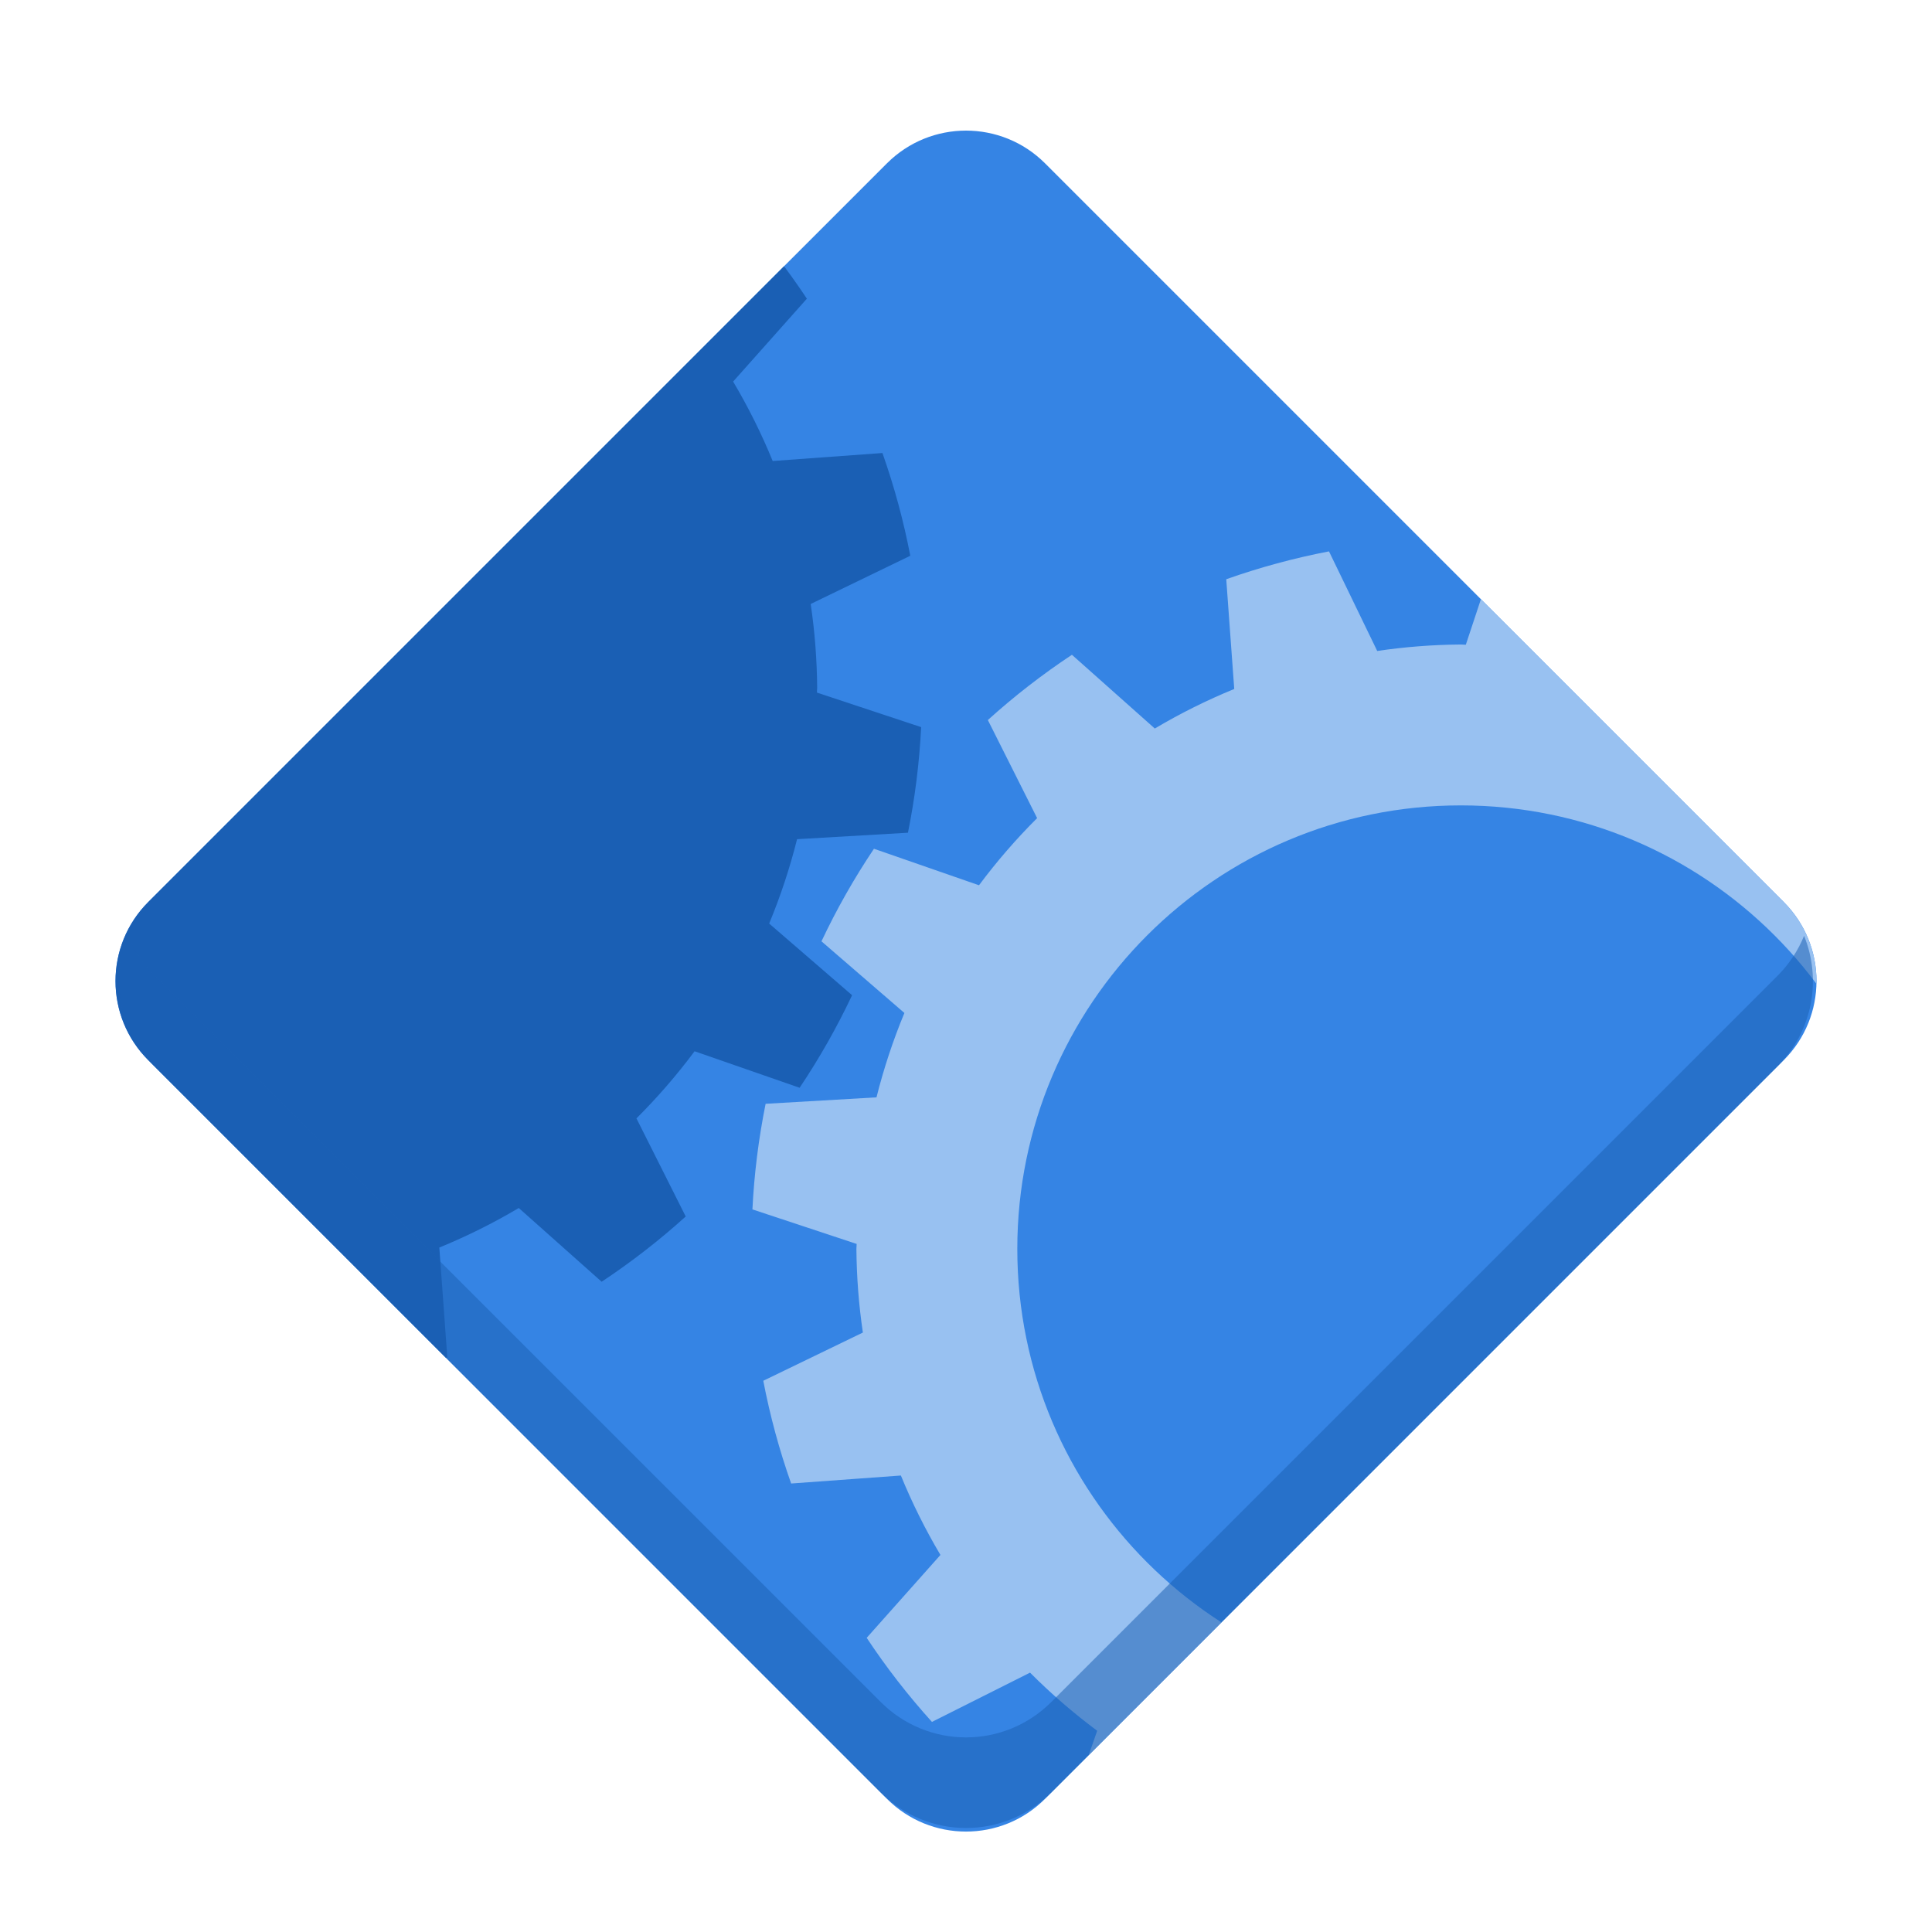
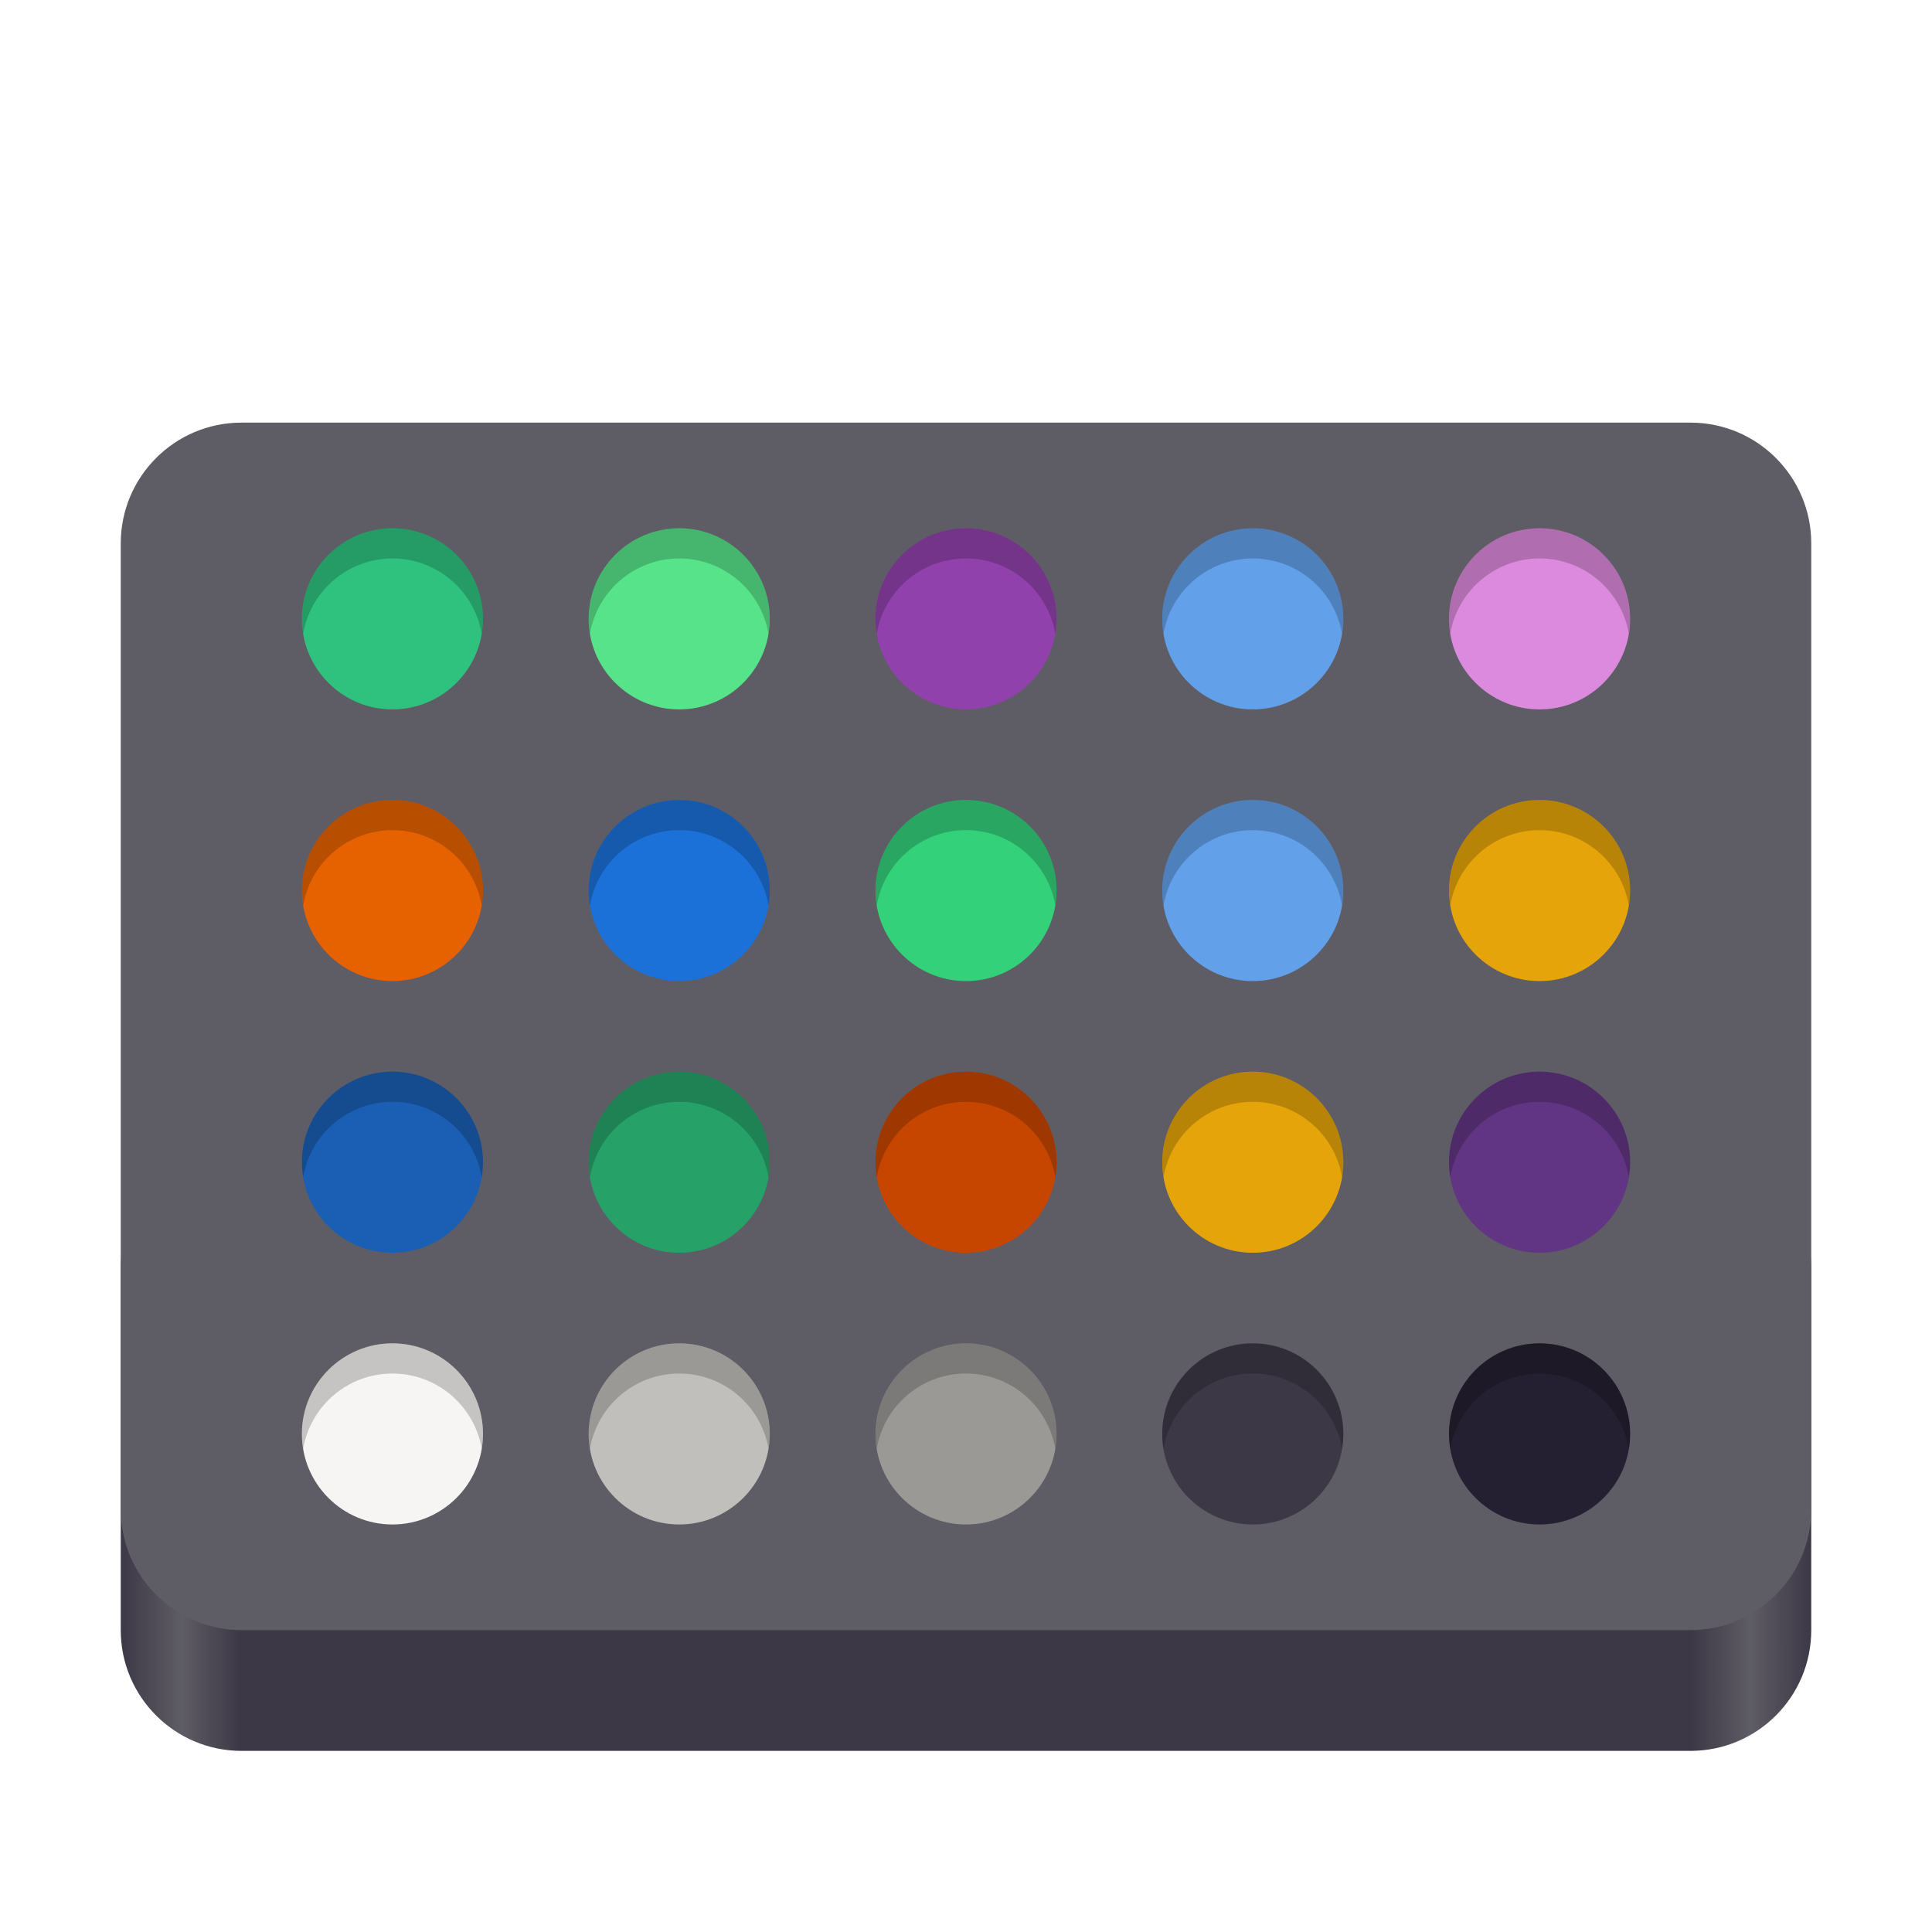
- <svg xmlns="http://www.w3.org/2000/svg" width="33.75mm" height="33.75mm" viewBox="0 0 33.75 33.75" version="1.1" id="svg974">
-   <defs id="defs968">
-     <clipPath clipPathUnits="userSpaceOnUse" id="clipPath18689">
-       <rect clip-path="none" transform="rotate(45)" ry="32" rx="32" y="123.999" x="486.037" height="362.943" width="362.943" id="rect18691" style="display:inline;opacity:1;vector-effect:none;fill:#4a86cf;fill-opacity:1;stroke:none;stroke-width:26.067;stroke-linecap:butt;stroke-linejoin:miter;stroke-miterlimit:4;stroke-dasharray:none;stroke-dashoffset:0;stroke-opacity:1;marker:none;marker-start:none;marker-mid:none;marker-end:none;paint-order:normal;enable-background:new" />
-     </clipPath>
-     <clipPath clipPathUnits="userSpaceOnUse" id="clipPath18689-3">
-       <rect clip-path="none" transform="rotate(45)" ry="32" rx="32" y="123.999" x="486.037" height="362.943" width="362.943" id="rect18691-6" style="display:inline;opacity:1;vector-effect:none;fill:#4a86cf;fill-opacity:1;stroke:none;stroke-width:26.067;stroke-linecap:butt;stroke-linejoin:miter;stroke-miterlimit:4;stroke-dasharray:none;stroke-dashoffset:0;stroke-opacity:1;marker:none;marker-start:none;marker-mid:none;marker-end:none;paint-order:normal;enable-background:new" />
-     </clipPath>
-   </defs>
-   <g id="layer1" transform="translate(-61.81982,-103.944)">
-     <g transform="matrix(0.2636723,0,0,0.2636723,61.81982,-529.397)" style="display:inline;stroke-width:0.25;enable-background:new" id="g1836">
-       <g transform="matrix(0.25,0,0,0.25,0,2295)" id="g18818" style="stroke-width:0.25">
-         <g style="stroke-width:0.27" transform="matrix(0.9260519,0,0,0.9260519,18.93073,50.87633)" id="g18590">
-           <g style="stroke-width:0.27" id="g18681" clip-path="url(#clipPath18689-3)">
-             <rect style="opacity:1;vector-effect:none;fill:#3584e4;fill-opacity:1;stroke:none;stroke-width:8.221;stroke-linecap:butt;stroke-linejoin:miter;stroke-miterlimit:4;stroke-dasharray:none;stroke-dashoffset:0;stroke-opacity:1;marker:none;marker-start:none;marker-mid:none;marker-end:none;paint-order:normal" id="rect18571" width="424" height="424" x="458.337" y="90.642" rx="10.092" ry="10.092" transform="matrix(0.6052817,0.6052817,-0.6052817,0.6052817,33.44063,99.07363)" clip-path="none" />
-             <circle style="opacity:1;vector-effect:none;fill:#f66151;fill-opacity:1;stroke:none;stroke-width:7.037;stroke-linecap:butt;stroke-linejoin:miter;stroke-miterlimit:4;stroke-dasharray:none;stroke-dashoffset:0;stroke-opacity:1;marker:none;marker-start:none;marker-mid:none;marker-end:none;paint-order:normal" id="path18706" cx="0" cy="0" r="0" transform="translate(0,-212)" />
-             <circle style="opacity:1;vector-effect:none;fill:#f66151;fill-opacity:1;stroke:none;stroke-width:7.037;stroke-linecap:butt;stroke-linejoin:miter;stroke-miterlimit:4;stroke-dasharray:none;stroke-dashoffset:0;stroke-opacity:1;marker:none;marker-start:none;marker-mid:none;marker-end:none;paint-order:normal" id="path18708" cx="0" cy="0" r="0" transform="translate(0,-212)" />
-             <path style="display:inline;opacity:1;vector-effect:none;fill:#98c1f1;fill-opacity:1;stroke:none;stroke-width:7.037;stroke-linecap:butt;stroke-linejoin:miter;stroke-miterlimit:4;stroke-dasharray:none;stroke-dashoffset:0;stroke-opacity:1;marker:none;marker-start:none;marker-mid:none;marker-end:none;paint-order:normal;enable-background:new" d="m 408.92,561.918 -9.886,29.829 a 172.971,172.971 0 0 0 -1.427,-0.071 172.971,172.971 0 0 0 -23.929,1.852 l -13.801,-28.501 a 203.293,203.293 0 0 0 -29.401,7.972 l 2.286,31.405 a 172.971,172.971 0 0 0 -22.732,11.319 l -23.718,-21.103 a 203.293,203.293 0 0 0 -24.059,18.674 l 14.099,28.073 a 172.971,172.971 0 0 0 -16.636,19.211 l -30.058,-10.448 a 203.293,203.293 0 0 0 -15.017,26.488 l 23.73,20.507 a 172.971,172.971 0 0 0 -7.985,24.143 l -31.73,1.849 a 203.293,203.293 0 0 0 -3.778,30.217 l 29.829,9.886 a 172.971,172.971 0 0 0 -0.071,1.427 172.971,172.971 0 0 0 1.852,23.929 l -28.501,13.801 a 203.293,203.293 0 0 0 7.972,29.401 l 31.405,-2.286 a 172.971,172.971 0 0 0 11.319,22.732 l -21.103,23.718 a 203.293,203.293 0 0 0 18.674,24.059 l 28.073,-14.099 a 172.971,172.971 0 0 0 19.211,16.636 l -10.448,30.058 a 203.293,203.293 0 0 0 26.488,15.017 l 20.507,-23.73 a 172.971,172.971 0 0 0 24.143,7.985 l 1.849,31.73 a 203.293,203.293 0 0 0 30.217,3.778 l 9.886,-29.829 a 172.971,172.971 0 0 0 1.427,0.071 172.971,172.971 0 0 0 23.929,-1.852 l 13.801,28.501 a 203.293,203.293 0 0 0 29.401,-7.972 l -2.286,-31.405 a 172.971,172.971 0 0 0 22.732,-11.319 l 23.718,21.103 A 203.293,203.293 0 0 0 532.96,916 l -14.099,-28.073 a 172.971,172.971 0 0 0 16.636,-19.211 l 30.058,10.448 a 203.293,203.293 0 0 0 15.017,-26.488 l -23.73,-20.507 a 172.971,172.971 0 0 0 7.985,-24.143 l 31.73,-1.849 a 203.293,203.293 0 0 0 3.778,-30.217 l -29.829,-9.886 a 172.971,172.971 0 0 0 0.071,-1.427 172.971,172.971 0 0 0 -1.852,-23.929 l 28.501,-13.801 a 203.293,203.293 0 0 0 -7.972,-29.401 l -31.405,2.286 a 172.971,172.971 0 0 0 -11.319,-22.732 l 21.103,-23.718 a 203.293,203.293 0 0 0 -18.674,-24.059 l -28.073,14.099 a 172.971,172.971 0 0 0 -19.211,-16.636 l 10.448,-30.058 A 203.293,203.293 0 0 0 485.636,581.681 l -20.507,23.73 a 172.971,172.971 0 0 0 -24.143,-7.985 l -1.849,-31.73 a 203.293,203.293 0 0 0 -30.217,-3.778 z M 397.607,637.722 A 126.926,126.926 0 0 1 524.532,764.647 126.926,126.926 0 0 1 397.607,891.572 126.926,126.926 0 0 1 270.682,764.647 126.926,126.926 0 0 1 397.607,637.722 Z" id="path18717-4" />
-             <path id="path18758" d="m 51.748,401.284 -9.886,29.829 c -0.476,-0.026 -0.951,-0.05 -1.427,-0.071 -8.01,0.062 -16.005,0.681 -23.929,1.852 L 2.706,404.392 c -9.986,1.918 -19.814,4.583 -29.401,7.972 l 2.286,31.405 c -7.844,3.211 -15.442,6.994 -22.732,11.319 l -23.718,-21.103 c -8.475,5.614 -16.518,11.857 -24.059,18.674 l 14.099,28.073 c -6.009,5.987 -11.569,12.408 -16.636,19.211 l -30.058,-10.448 c -5.661,8.442 -10.68,17.296 -15.017,26.488 l 23.73,20.507 c -3.25,7.841 -5.919,15.91 -7.985,24.143 l -31.73,1.849 c -2.013,9.964 -3.276,20.064 -3.778,30.217 l 29.829,9.886 c -0.026,0.476 -0.05,0.951 -0.071,1.427 0.062,8.01 0.681,16.005 1.852,23.929 l -28.501,13.801 c 1.918,9.986 4.583,19.814 7.972,29.401 l 31.405,-2.286 c 3.211,7.844 6.994,15.442 11.319,22.732 l -21.103,23.718 c 5.614,8.475 11.857,16.518 18.674,24.059 l 28.073,-14.099 c 5.987,6.009 12.408,11.569 19.211,16.636 l -10.448,30.058 c 8.442,5.661 17.296,10.68 26.488,15.017 l 20.507,-23.73 c 7.841,3.25 15.91,5.919 24.143,7.985 l 1.849,31.73 c 9.964,2.013 20.064,3.276 30.217,3.778 l 9.886,-29.829 c 0.476,0.026 0.951,0.05 1.427,0.071 8.01,-0.062 16.005,-0.681 23.929,-1.852 l 13.801,28.501 c 9.986,-1.918 19.814,-4.583 29.401,-7.972 l -2.286,-31.405 c 7.844,-3.211 15.442,-6.994 22.732,-11.319 l 23.718,21.103 c 8.475,-5.614 16.518,-11.857 24.059,-18.674 l -14.099,-28.073 c 6.009,-5.987 11.569,-12.408 16.636,-19.211 l 30.058,10.448 c 5.661,-8.442 10.68,-17.296 15.017,-26.488 l -23.73,-20.507 c 3.25,-7.841 5.919,-15.91 7.985,-24.143 l 31.73,-1.849 c 2.013,-9.964 3.276,-20.064 3.778,-30.217 l -29.829,-9.886 c 0.026,-0.476 0.05,-0.951 0.071,-1.427 -0.062,-8.01 -0.681,-16.005 -1.852,-23.929 l 28.501,-13.801 c -1.918,-9.986 -4.583,-19.814 -7.972,-29.401 l -31.405,2.286 c -3.211,-7.844 -6.994,-15.442 -11.319,-22.732 l 21.103,-23.718 c -5.614,-8.475 -11.857,-16.518 -18.674,-24.059 l -28.073,14.099 c -5.987,-6.009 -12.408,-11.569 -19.211,-16.636 l 10.448,-30.058 c -8.442,-5.661 -17.296,-10.68 -26.488,-15.017 l -20.507,23.73 c -7.841,-3.25 -15.91,-5.919 -24.143,-7.985 l -1.849,-31.73 c -9.964,-2.013 -20.064,-3.276 -30.217,-3.778 z" style="display:inline;opacity:1;vector-effect:none;fill:#1a5fb4;fill-opacity:1;stroke:none;stroke-width:7.037;stroke-linecap:butt;stroke-linejoin:miter;stroke-miterlimit:4;stroke-dasharray:none;stroke-dashoffset:0;stroke-opacity:1;marker:none;marker-start:none;marker-mid:none;marker-end:none;paint-order:normal;enable-background:new" />
-           </g>
-         </g>
-         <path style="display:inline;opacity:0.534;vector-effect:none;fill:#1a5fb4;fill-opacity:1;stroke:none;stroke-width:1.629;stroke-linecap:butt;stroke-linejoin:miter;stroke-miterlimit:4;stroke-dasharray:none;stroke-dashoffset:0;stroke-opacity:1;marker:none;marker-start:none;marker-mid:none;marker-end:none;paint-order:normal;enable-background:new" clip-path="none" d="m 8.477,2676 c -1.171,2.887 -0.583,6.308 1.766,8.656 l 48.102,48.102 c 3.134,3.134 8.179,3.134 11.312,0 l 48.102,-48.102 c 2.348,-2.348 2.937,-5.77 1.766,-8.656 -0.392,0.966 -0.98,1.871 -1.766,2.656 l -48.102,48.102 c -3.134,3.134 -8.179,3.134 -11.312,0 L 10.242,2678.656 C 9.457,2677.871 8.868,2676.965 8.477,2676 Z" transform="matrix(4,0,0,4,0,-10028)" id="rect18571-6" />
-       </g>
-       <rect y="2402" x="-1.5000001e-06" height="128" width="128" id="rect9125-7-2" style="display:inline;opacity:1;vector-effect:none;fill:none;fill-opacity:1;stroke:none;stroke-width:1.25;stroke-linecap:butt;stroke-linejoin:miter;stroke-miterlimit:4;stroke-dasharray:none;stroke-dashoffset:0;stroke-opacity:1;marker:none;marker-start:none;marker-mid:none;marker-end:none;paint-order:normal;enable-background:new" />
+ <svg xmlns="http://www.w3.org/2000/svg" height="128px" viewBox="0 0 128 128" width="128px">
+   <filter id="a" height="100%" width="100%" x="0%" y="0%">
+     <feColorMatrix color-interpolation-filters="sRGB" values="0 0 0 0 1 0 0 0 0 1 0 0 0 0 1 0 0 0 1 0" />
+   </filter>
+   <linearGradient id="b" gradientTransform="matrix(1 0 0 0.769237 -8 39.07639)" gradientUnits="userSpaceOnUse" x1="16" x2="128" y1="74" y2="74">
+     <stop offset="0" stop-color="#3d3846" />
+     <stop offset="0.036" stop-color="#5e5c64" />
+     <stop offset="0.071" stop-color="#3d3846" />
+     <stop offset="0.929" stop-color="#3d3846" />
+     <stop offset="0.964" stop-color="#5e5c64" />
+     <stop offset="1" stop-color="#3d3846" />
+   </linearGradient>
+   <mask id="c">
+     <g filter="url(#a)">
+       <rect fill-opacity="0.2" height="153.6" width="153.6" x="-12.8" y="-12.8" />
+     </g>
+   </mask>
+   <clipPath id="d">
+     <rect height="152" width="192" />
+   </clipPath>
+   <mask id="e">
+     <g filter="url(#a)">
+       <rect fill-opacity="0.2" height="153.6" width="153.6" x="-12.8" y="-12.8" />
+     </g>
+   </mask>
+   <clipPath id="f">
+     <rect height="152" width="192" />
+   </clipPath>
+   <mask id="g">
+     <g filter="url(#a)">
+       <rect fill-opacity="0.2" height="153.6" width="153.6" x="-12.8" y="-12.8" />
+     </g>
+   </mask>
+   <clipPath id="h">
+     <rect height="152" width="192" />
+   </clipPath>
+   <mask id="i">
+     <g filter="url(#a)">
+       <rect fill-opacity="0.2" height="153.6" width="153.6" x="-12.8" y="-12.8" />
+     </g>
+   </mask>
+   <clipPath id="j">
+     <rect height="152" width="192" />
+   </clipPath>
+   <mask id="k">
+     <g filter="url(#a)">
+       <rect fill-opacity="0.2" height="153.6" width="153.6" x="-12.8" y="-12.8" />
+     </g>
+   </mask>
+   <clipPath id="l">
+     <rect height="152" width="192" />
+   </clipPath>
+   <mask id="m">
+     <g filter="url(#a)">
+       <rect fill-opacity="0.2" height="153.6" width="153.6" x="-12.8" y="-12.8" />
+     </g>
+   </mask>
+   <clipPath id="n">
+     <rect height="152" width="192" />
+   </clipPath>
+   <mask id="o">
+     <g filter="url(#a)">
+       <rect fill-opacity="0.2" height="153.6" width="153.6" x="-12.8" y="-12.8" />
+     </g>
+   </mask>
+   <clipPath id="p">
+     <rect height="152" width="192" />
+   </clipPath>
+   <mask id="q">
+     <g filter="url(#a)">
+       <rect fill-opacity="0.2" height="153.6" width="153.6" x="-12.8" y="-12.8" />
+     </g>
+   </mask>
+   <clipPath id="r">
+     <rect height="152" width="192" />
+   </clipPath>
+   <mask id="s">
+     <g filter="url(#a)">
+       <rect fill-opacity="0.2" height="153.6" width="153.6" x="-12.8" y="-12.8" />
+     </g>
+   </mask>
+   <clipPath id="t">
+     <rect height="152" width="192" />
+   </clipPath>
+   <mask id="u">
+     <g filter="url(#a)">
+       <rect fill-opacity="0.2" height="153.6" width="153.6" x="-12.8" y="-12.8" />
+     </g>
+   </mask>
+   <clipPath id="v">
+     <rect height="152" width="192" />
+   </clipPath>
+   <mask id="w">
+     <g filter="url(#a)">
+       <rect fill-opacity="0.2" height="153.6" width="153.6" x="-12.8" y="-12.8" />
+     </g>
+   </mask>
+   <clipPath id="x">
+     <rect height="152" width="192" />
+   </clipPath>
+   <mask id="y">
+     <g filter="url(#a)">
+       <rect fill-opacity="0.2" height="153.6" width="153.6" x="-12.8" y="-12.8" />
+     </g>
+   </mask>
+   <clipPath id="z">
+     <rect height="152" width="192" />
+   </clipPath>
+   <mask id="A">
+     <g filter="url(#a)">
+       <rect fill-opacity="0.2" height="153.6" width="153.6" x="-12.8" y="-12.8" />
+     </g>
+   </mask>
+   <clipPath id="B">
+     <rect height="152" width="192" />
+   </clipPath>
+   <mask id="C">
+     <g filter="url(#a)">
+       <rect fill-opacity="0.2" height="153.6" width="153.6" x="-12.8" y="-12.8" />
+     </g>
+   </mask>
+   <clipPath id="D">
+     <rect height="152" width="192" />
+   </clipPath>
+   <mask id="E">
+     <g filter="url(#a)">
+       <rect fill-opacity="0.2" height="153.6" width="153.6" x="-12.8" y="-12.8" />
+     </g>
+   </mask>
+   <clipPath id="F">
+     <rect height="152" width="192" />
+   </clipPath>
+   <mask id="G">
+     <g filter="url(#a)">
+       <rect fill-opacity="0.2" height="153.6" width="153.6" x="-12.8" y="-12.8" />
+     </g>
+   </mask>
+   <clipPath id="H">
+     <rect height="152" width="192" />
+   </clipPath>
+   <mask id="I">
+     <g filter="url(#a)">
+       <rect fill-opacity="0.2" height="153.6" width="153.6" x="-12.8" y="-12.8" />
+     </g>
+   </mask>
+   <clipPath id="J">
+     <rect height="152" width="192" />
+   </clipPath>
+   <mask id="K">
+     <g filter="url(#a)">
+       <rect fill-opacity="0.2" height="153.6" width="153.6" x="-12.8" y="-12.8" />
+     </g>
+   </mask>
+   <clipPath id="L">
+     <rect height="152" width="192" />
+   </clipPath>
+   <mask id="M">
+     <g filter="url(#a)">
+       <rect fill-opacity="0.2" height="153.6" width="153.6" x="-12.8" y="-12.8" />
+     </g>
+   </mask>
+   <clipPath id="N">
+     <rect height="152" width="192" />
+   </clipPath>
+   <mask id="O">
+     <g filter="url(#a)">
+       <rect fill-opacity="0.2" height="153.6" width="153.6" x="-12.8" y="-12.8" />
+     </g>
+   </mask>
+   <clipPath id="P">
+     <rect height="152" width="192" />
+   </clipPath>
+   <path d="m 16 76 h 96 c 4.418 0 8 3.582 8 8 v 24 c 0 4.418 -3.582 8 -8 8 h -96 c -4.418 0 -8 -3.582 -8 -8 v -24 c 0 -4.418 3.582 -8 8 -8 z m 0 0" fill="url(#b)" />
+   <path d="m 16 28 h 96 c 4.418 0 8 3.582 8 8 v 64 c 0 4.418 -3.582 8 -8 8 h -96 c -4.418 0 -8 -3.582 -8 -8 v -64 c 0 -4.418 3.582 -8 8 -8 z m 0 0" fill="#5e5c64" />
+   <path d="m 26 65 c -3.312 0 -6 -2.688 -6 -6 s 2.688 -6 6 -6 s 6 2.688 6 6 s -2.688 6 -6 6 z m 0 0" fill="#e66100" />
+   <path d="m 26 83 c -3.312 0 -6 -2.688 -6 -6 s 2.688 -6 6 -6 s 6 2.688 6 6 s -2.688 6 -6 6 z m 0 0" fill="#1a5fb4" />
+   <path d="m 26 101 c -3.312 0 -6 -2.688 -6 -6 s 2.688 -6 6 -6 s 6 2.688 6 6 s -2.688 6 -6 6 z m 0 0" fill="#f6f5f4" />
+   <path d="m 45 65 c -3.312 0 -6 -2.688 -6 -6 s 2.688 -6 6 -6 s 6 2.688 6 6 s -2.688 6 -6 6 z m 0 0" fill="#1c71d8" />
+   <path d="m 45 83 c -3.312 0 -6 -2.688 -6 -6 s 2.688 -6 6 -6 s 6 2.688 6 6 s -2.688 6 -6 6 z m 0 0" fill="#26a269" />
+   <path d="m 45 101 c -3.312 0 -6 -2.688 -6 -6 s 2.688 -6 6 -6 s 6 2.688 6 6 s -2.688 6 -6 6 z m 0 0" fill="#c0bfbc" />
+   <path d="m 64 65 c -3.312 0 -6 -2.688 -6 -6 s 2.688 -6 6 -6 s 6 2.688 6 6 s -2.688 6 -6 6 z m 0 0" fill="#33d17a" />
+   <path d="m 64 83 c -3.312 0 -6 -2.688 -6 -6 s 2.688 -6 6 -6 s 6 2.688 6 6 s -2.688 6 -6 6 z m 0 0" fill="#c64600" />
+   <path d="m 64 101 c -3.312 0 -6 -2.688 -6 -6 s 2.688 -6 6 -6 s 6 2.688 6 6 s -2.688 6 -6 6 z m 0 0" fill="#9a9996" />
+   <path d="m 83 65 c -3.312 0 -6 -2.688 -6 -6 s 2.688 -6 6 -6 s 6 2.688 6 6 s -2.688 6 -6 6 z m 0 0" fill="#62a0ea" />
+   <path d="m 26 47 c -3.312 0 -6 -2.688 -6 -6 s 2.688 -6 6 -6 s 6 2.688 6 6 s -2.688 6 -6 6 z m 0 0" fill="#2ec27e" />
+   <path d="m 45 47 c -3.312 0 -6 -2.688 -6 -6 s 2.688 -6 6 -6 s 6 2.688 6 6 s -2.688 6 -6 6 z m 0 0" fill="#57e389" />
+   <path d="m 64 47 c -3.312 0 -6 -2.688 -6 -6 s 2.688 -6 6 -6 s 6 2.688 6 6 s -2.688 6 -6 6 z m 0 0" fill="#9141ac" />
+   <path d="m 83 47 c -3.312 0 -6 -2.688 -6 -6 s 2.688 -6 6 -6 s 6 2.688 6 6 s -2.688 6 -6 6 z m 0 0" fill="#62a0ea" />
+   <path d="m 102 65 c -3.312 0 -6 -2.688 -6 -6 s 2.688 -6 6 -6 s 6 2.688 6 6 s -2.688 6 -6 6 z m 0 0" fill="#e5a50a" />
+   <path d="m 102 47 c -3.312 0 -6 -2.688 -6 -6 s 2.688 -6 6 -6 s 6 2.688 6 6 s -2.688 6 -6 6 z m 0 0" fill="#dc8add" />
+   <path d="m 83 83 c -3.312 0 -6 -2.688 -6 -6 s 2.688 -6 6 -6 s 6 2.688 6 6 s -2.688 6 -6 6 z m 0 0" fill="#e5a50a" />
+   <path d="m 83 101 c -3.312 0 -6 -2.688 -6 -6 s 2.688 -6 6 -6 s 6 2.688 6 6 s -2.688 6 -6 6 z m 0 0" fill="#3d3846" />
+   <path d="m 102 83 c -3.312 0 -6 -2.688 -6 -6 s 2.688 -6 6 -6 s 6 2.688 6 6 s -2.688 6 -6 6 z m 0 0" fill="#613583" />
+   <path d="m 102 101 c -3.312 0 -6 -2.688 -6 -6 s 2.688 -6 6 -6 s 6 2.688 6 6 s -2.688 6 -6 6 z m 0 0" fill="#241f31" />
+   <g mask="url(#c)">
+     <g clip-path="url(#d)" transform="matrix(1 0 0 1 -8 -16)">
+       <path d="m 34 51 c -3.312 0 -6 2.688 -6 6 c 0 0.34 0.031 0.676 0.082 1 c 0.477 -2.836 2.945 -5 5.918 -5 s 5.441 2.164 5.914 5 c 0.055 -0.324 0.086 -0.66 0.086 -1 c 0 -3.312 -2.688 -6 -6 -6 z m 0 0" />
+     </g>
+   </g>
+   <g mask="url(#e)">
+     <g clip-path="url(#f)" transform="matrix(1 0 0 1 -8 -16)">
+       <path d="m 53 51 c -3.312 0 -6 2.688 -6 6 c 0 0.34 0.031 0.676 0.082 1 c 0.477 -2.836 2.945 -5 5.918 -5 s 5.441 2.164 5.914 5 c 0.055 -0.324 0.086 -0.66 0.086 -1 c 0 -3.312 -2.688 -6 -6 -6 z m 0 0" />
+     </g>
+   </g>
+   <g mask="url(#g)">
+     <g clip-path="url(#h)" transform="matrix(1 0 0 1 -8 -16)">
+       <path d="m 72 51 c -3.312 0 -6 2.688 -6 6 c 0 0.34 0.031 0.676 0.082 1 c 0.477 -2.836 2.945 -5 5.918 -5 s 5.441 2.164 5.914 5 c 0.055 -0.324 0.086 -0.66 0.086 -1 c 0 -3.312 -2.688 -6 -6 -6 z m 0 0" />
+     </g>
+   </g>
+   <g mask="url(#i)">
+     <g clip-path="url(#j)" transform="matrix(1 0 0 1 -8 -16)">
+       <path d="m 91 51 c -3.312 0 -6 2.688 -6 6 c 0 0.34 0.031 0.676 0.082 1 c 0.477 -2.836 2.945 -5 5.918 -5 s 5.441 2.164 5.914 5 c 0.055 -0.324 0.086 -0.66 0.086 -1 c 0 -3.312 -2.688 -6 -6 -6 z m 0 0" />
+     </g>
+   </g>
+   <g mask="url(#k)">
+     <g clip-path="url(#l)" transform="matrix(1 0 0 1 -8 -16)">
+       <path d="m 34 69 c -3.312 0 -6 2.688 -6 6 c 0 0.34 0.031 0.676 0.086 1 c 0.473 -2.836 2.941 -5 5.914 -5 s 5.441 2.164 5.918 5 c 0.051 -0.324 0.082 -0.66 0.082 -1 c 0 -3.312 -2.688 -6 -6 -6 z m 0 0" />
+     </g>
+   </g>
+   <g mask="url(#m)">
+     <g clip-path="url(#n)" transform="matrix(1 0 0 1 -8 -16)">
+       <path d="m 53 69 c -3.312 0 -6 2.688 -6 6 c 0 0.34 0.031 0.676 0.086 1 c 0.473 -2.836 2.941 -5 5.914 -5 s 5.441 2.164 5.918 5 c 0.051 -0.324 0.082 -0.66 0.082 -1 c 0 -3.312 -2.688 -6 -6 -6 z m 0 0" />
+     </g>
+   </g>
+   <g mask="url(#o)">
+     <g clip-path="url(#p)" transform="matrix(1 0 0 1 -8 -16)">
+       <path d="m 72 69 c -3.312 0 -6 2.688 -6 6 c 0 0.34 0.031 0.676 0.086 1 c 0.473 -2.836 2.941 -5 5.914 -5 s 5.441 2.164 5.918 5 c 0.051 -0.324 0.082 -0.66 0.082 -1 c 0 -3.312 -2.688 -6 -6 -6 z m 0 0" />
+     </g>
+   </g>
+   <g mask="url(#q)">
+     <g clip-path="url(#r)" transform="matrix(1 0 0 1 -8 -16)">
+       <path d="m 91 69 c -3.312 0 -6 2.688 -6 6 c 0 0.34 0.031 0.676 0.086 1 c 0.473 -2.836 2.941 -5 5.914 -5 s 5.441 2.164 5.918 5 c 0.051 -0.324 0.082 -0.66 0.082 -1 c 0 -3.312 -2.688 -6 -6 -6 z m 0 0" />
+     </g>
+   </g>
+   <g mask="url(#s)">
+     <g clip-path="url(#t)" transform="matrix(1 0 0 1 -8 -16)">
+       <path d="m 34 87 c -3.312 0 -6 2.688 -6 6 c 0 0.34 0.031 0.676 0.086 1 c 0.473 -2.836 2.941 -5 5.914 -5 s 5.441 2.164 5.918 5 c 0.051 -0.324 0.082 -0.66 0.082 -1 c 0 -3.312 -2.688 -6 -6 -6 z m 0 0" />
+     </g>
+   </g>
+   <g mask="url(#u)">
+     <g clip-path="url(#v)" transform="matrix(1 0 0 1 -8 -16)">
+       <path d="m 110 87 c -3.312 0 -6 2.688 -6 6 c 0 0.34 0.031 0.676 0.082 1 c 0.477 -2.836 2.945 -5 5.918 -5 s 5.441 2.164 5.914 5 c 0.055 -0.324 0.086 -0.66 0.086 -1 c 0 -3.312 -2.688 -6 -6 -6 z m 0 0" />
+     </g>
+   </g>
+   <g mask="url(#w)">
+     <g clip-path="url(#x)" transform="matrix(1 0 0 1 -8 -16)">
+       <path d="m 53 87 c -3.312 0 -6 2.688 -6 6 c 0 0.34 0.031 0.676 0.086 1 c 0.473 -2.836 2.941 -5 5.914 -5 s 5.441 2.164 5.918 5 c 0.051 -0.324 0.082 -0.66 0.082 -1 c 0 -3.312 -2.688 -6 -6 -6 z m 0 0" />
+     </g>
+   </g>
+   <g mask="url(#y)">
+     <g clip-path="url(#z)" transform="matrix(1 0 0 1 -8 -16)">
+       <path d="m 110 51 c -3.312 0 -6 2.688 -6 6 c 0 0.34 0.031 0.676 0.082 1 c 0.477 -2.836 2.945 -5 5.918 -5 s 5.441 2.164 5.914 5 c 0.055 -0.324 0.086 -0.66 0.086 -1 c 0 -3.312 -2.688 -6 -6 -6 z m 0 0" />
+     </g>
+   </g>
+   <g mask="url(#A)">
+     <g clip-path="url(#B)" transform="matrix(1 0 0 1 -8 -16)">
+       <path d="m 72 87 c -3.312 0 -6 2.688 -6 6 c 0 0.34 0.031 0.676 0.086 1 c 0.473 -2.836 2.941 -5 5.914 -5 s 5.441 2.164 5.918 5 c 0.051 -0.324 0.082 -0.66 0.082 -1 c 0 -3.312 -2.688 -6 -6 -6 z m 0 0" />
+     </g>
+   </g>
+   <g mask="url(#C)">
+     <g clip-path="url(#D)" transform="matrix(1 0 0 1 -8 -16)">
+       <path d="m 91 87 c -3.312 0 -6 2.688 -6 6 c 0 0.34 0.031 0.676 0.086 1 c 0.473 -2.836 2.941 -5 5.914 -5 s 5.441 2.164 5.918 5 c 0.051 -0.324 0.082 -0.66 0.082 -1 c 0 -3.312 -2.688 -6 -6 -6 z m 0 0" />
+     </g>
+   </g>
+   <g mask="url(#E)">
+     <g clip-path="url(#F)" transform="matrix(1 0 0 1 -8 -16)">
+       <path d="m 34 105 c -3.312 0 -6 2.688 -6 6 c 0 0.34 0.031 0.676 0.082 1 c 0.477 -2.836 2.945 -5 5.918 -5 s 5.441 2.164 5.918 5 c 0.051 -0.324 0.082 -0.66 0.082 -1 c 0 -3.312 -2.688 -6 -6 -6 z m 0 0" />
+     </g>
+   </g>
+   <g mask="url(#G)">
+     <g clip-path="url(#H)" transform="matrix(1 0 0 1 -8 -16)">
+       <path d="m 110 105 c -3.312 0 -6 2.688 -6 6 c 0 0.34 0.027 0.676 0.086 1 c 0.473 -2.836 2.941 -5 5.914 -5 s 5.441 2.164 5.918 5 c 0.051 -0.324 0.082 -0.66 0.082 -1 c 0 -3.312 -2.688 -6 -6 -6 z m 0 0" />
+     </g>
+   </g>
+   <g mask="url(#I)">
+     <g clip-path="url(#J)" transform="matrix(1 0 0 1 -8 -16)">
+       <path d="m 53 105 c -3.312 0 -6 2.688 -6 6 c 0 0.34 0.031 0.676 0.082 1 c 0.477 -2.836 2.945 -5 5.918 -5 s 5.441 2.164 5.918 5 c 0.051 -0.324 0.082 -0.66 0.082 -1 c 0 -3.312 -2.688 -6 -6 -6 z m 0 0" />
+     </g>
+   </g>
+   <g mask="url(#K)">
+     <g clip-path="url(#L)" transform="matrix(1 0 0 1 -8 -16)">
+       <path d="m 72 105 c -3.312 0 -6 2.688 -6 6 c 0 0.34 0.031 0.676 0.082 1 c 0.477 -2.836 2.945 -5 5.918 -5 s 5.441 2.164 5.918 5 c 0.051 -0.324 0.082 -0.66 0.082 -1 c 0 -3.312 -2.688 -6 -6 -6 z m 0 0" />
+     </g>
+   </g>
+   <g mask="url(#M)">
+     <g clip-path="url(#N)" transform="matrix(1 0 0 1 -8 -16)">
+       <path d="m 91 105 c -3.312 0 -6 2.688 -6 6 c 0 0.34 0.031 0.676 0.082 1 c 0.477 -2.836 2.945 -5 5.918 -5 s 5.441 2.164 5.918 5 c 0.051 -0.324 0.082 -0.66 0.082 -1 c 0 -3.312 -2.688 -6 -6 -6 z m 0 0" />
+     </g>
+   </g>
+   <g mask="url(#O)">
+     <g clip-path="url(#P)" transform="matrix(1 0 0 1 -8 -16)">
+       <path d="m 110 69 c -3.312 0 -6 2.688 -6 6 c 0 0.34 0.031 0.676 0.082 1 c 0.477 -2.836 2.945 -5 5.918 -5 s 5.441 2.164 5.914 5 c 0.055 -0.324 0.086 -0.66 0.086 -1 c 0 -3.312 -2.688 -6 -6 -6 z m 0 0" />
    </g>
  </g>
</svg>
